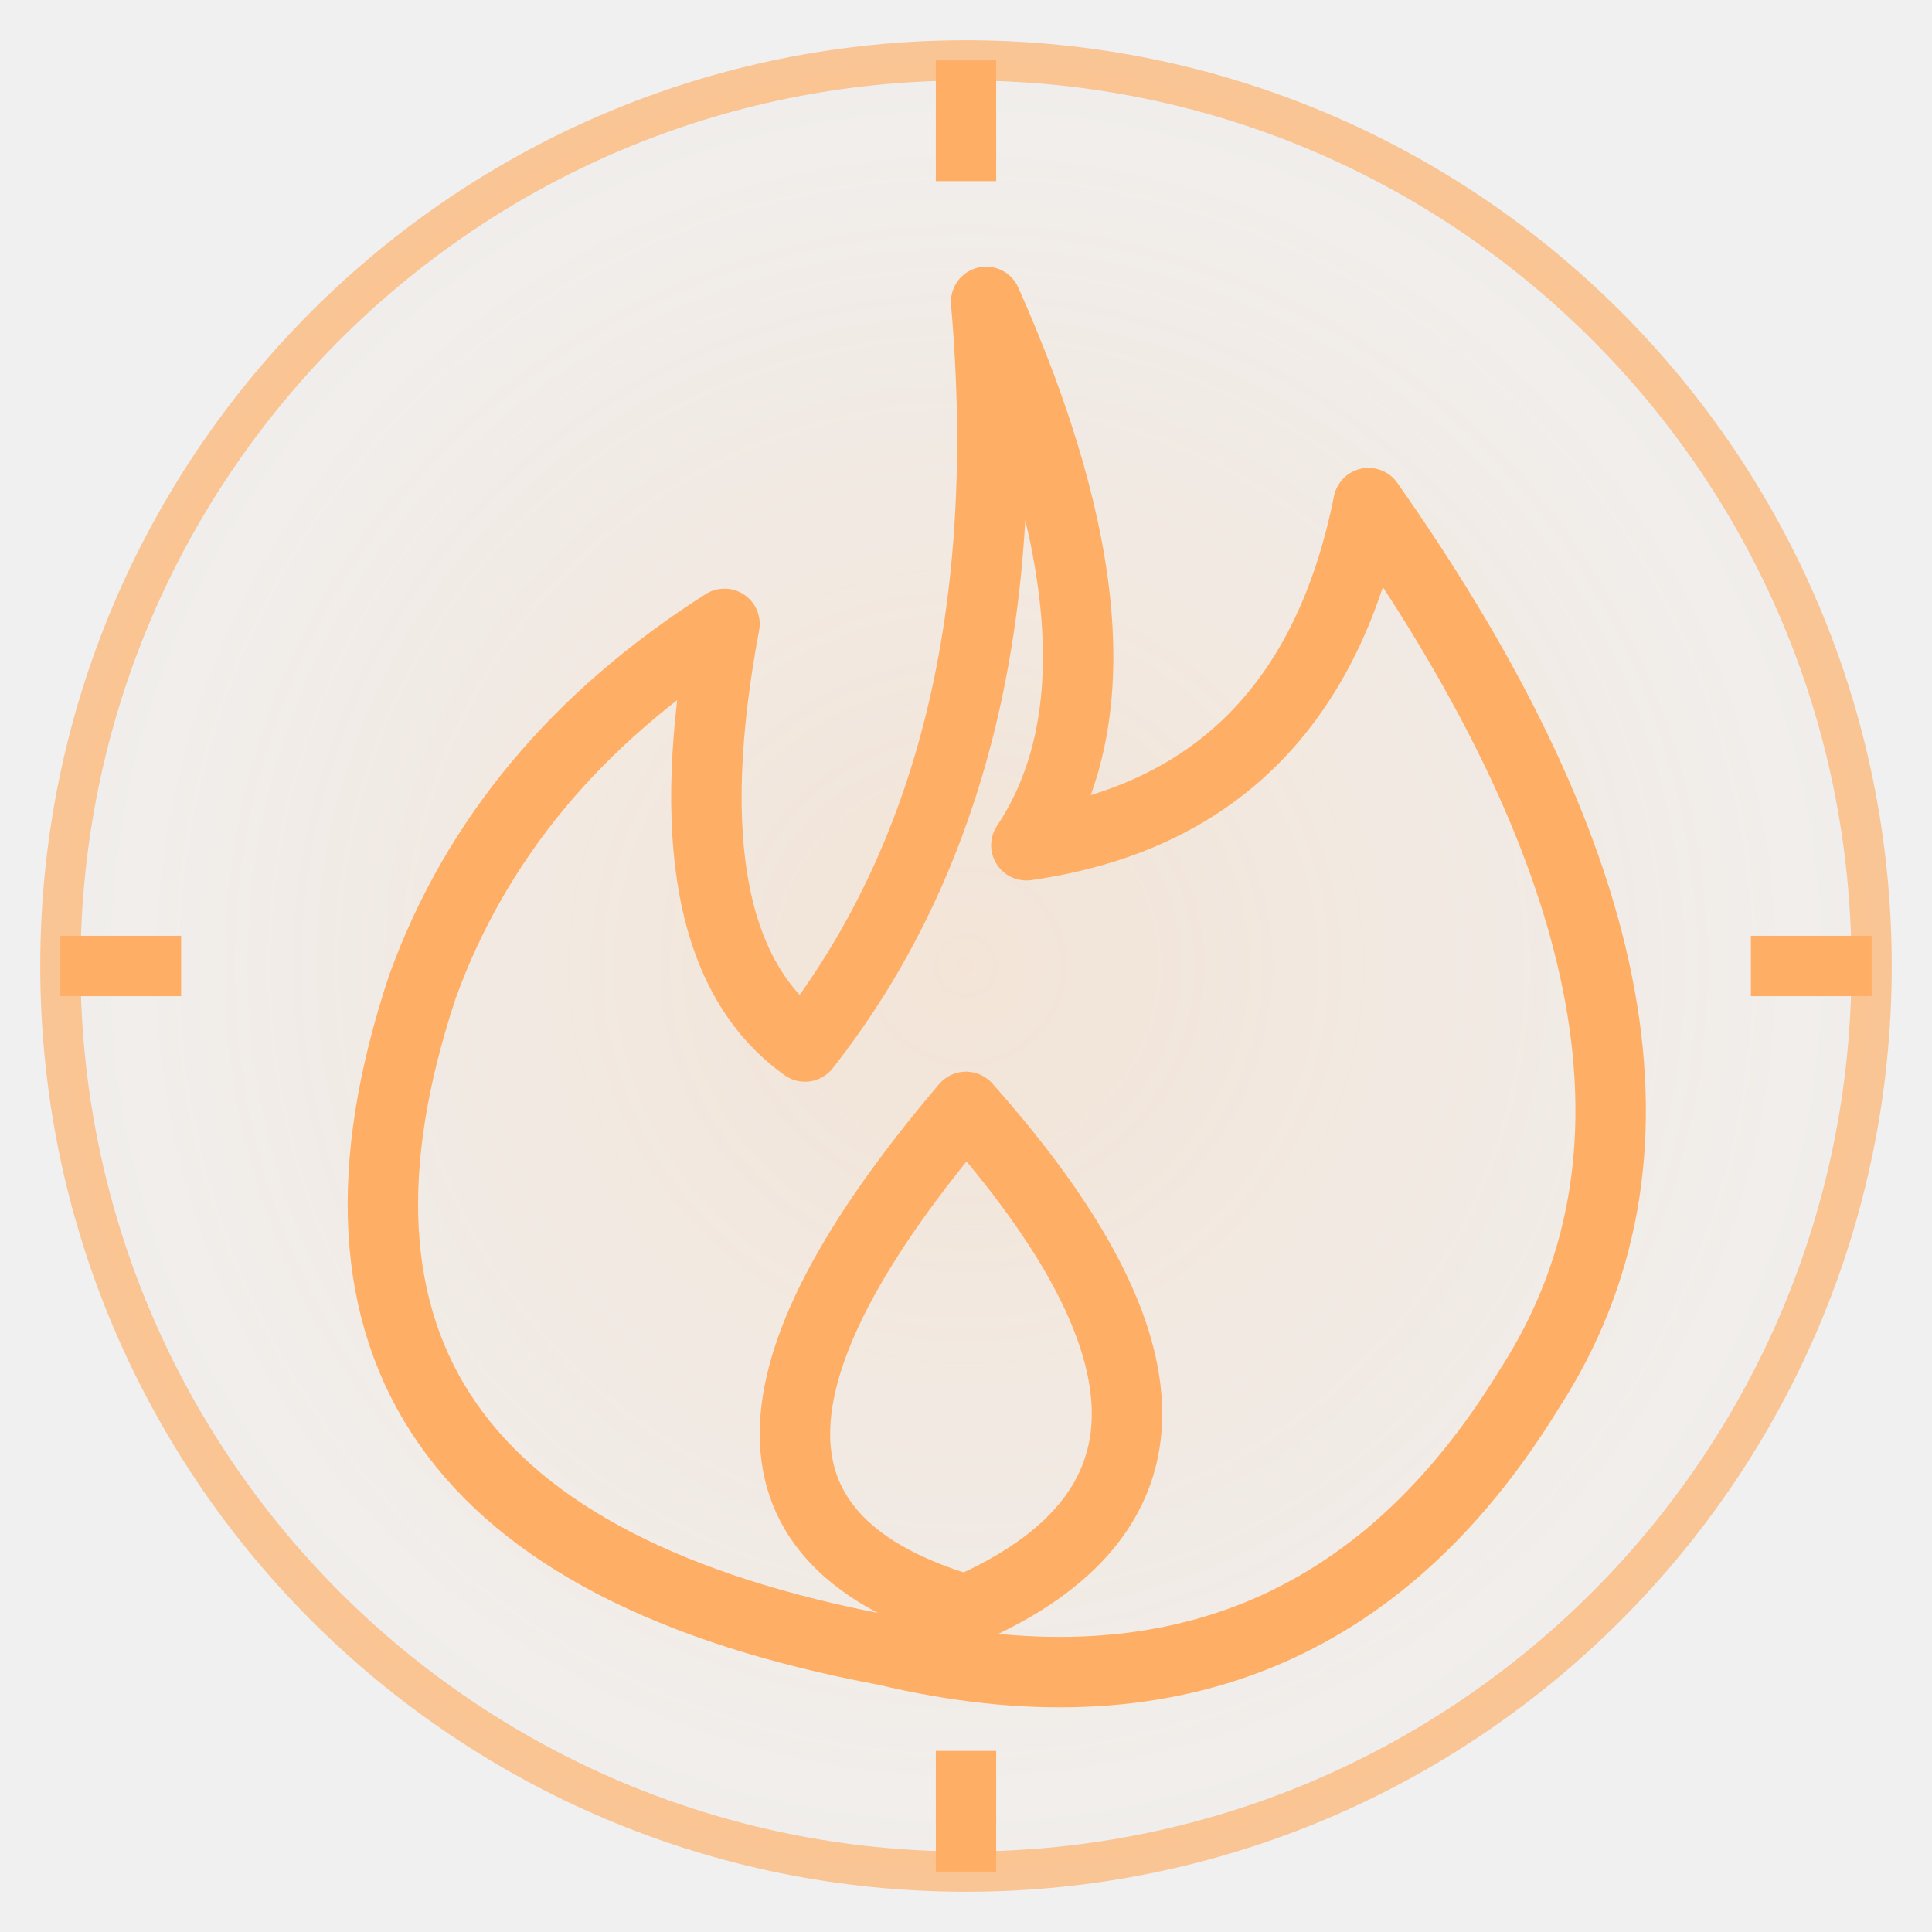
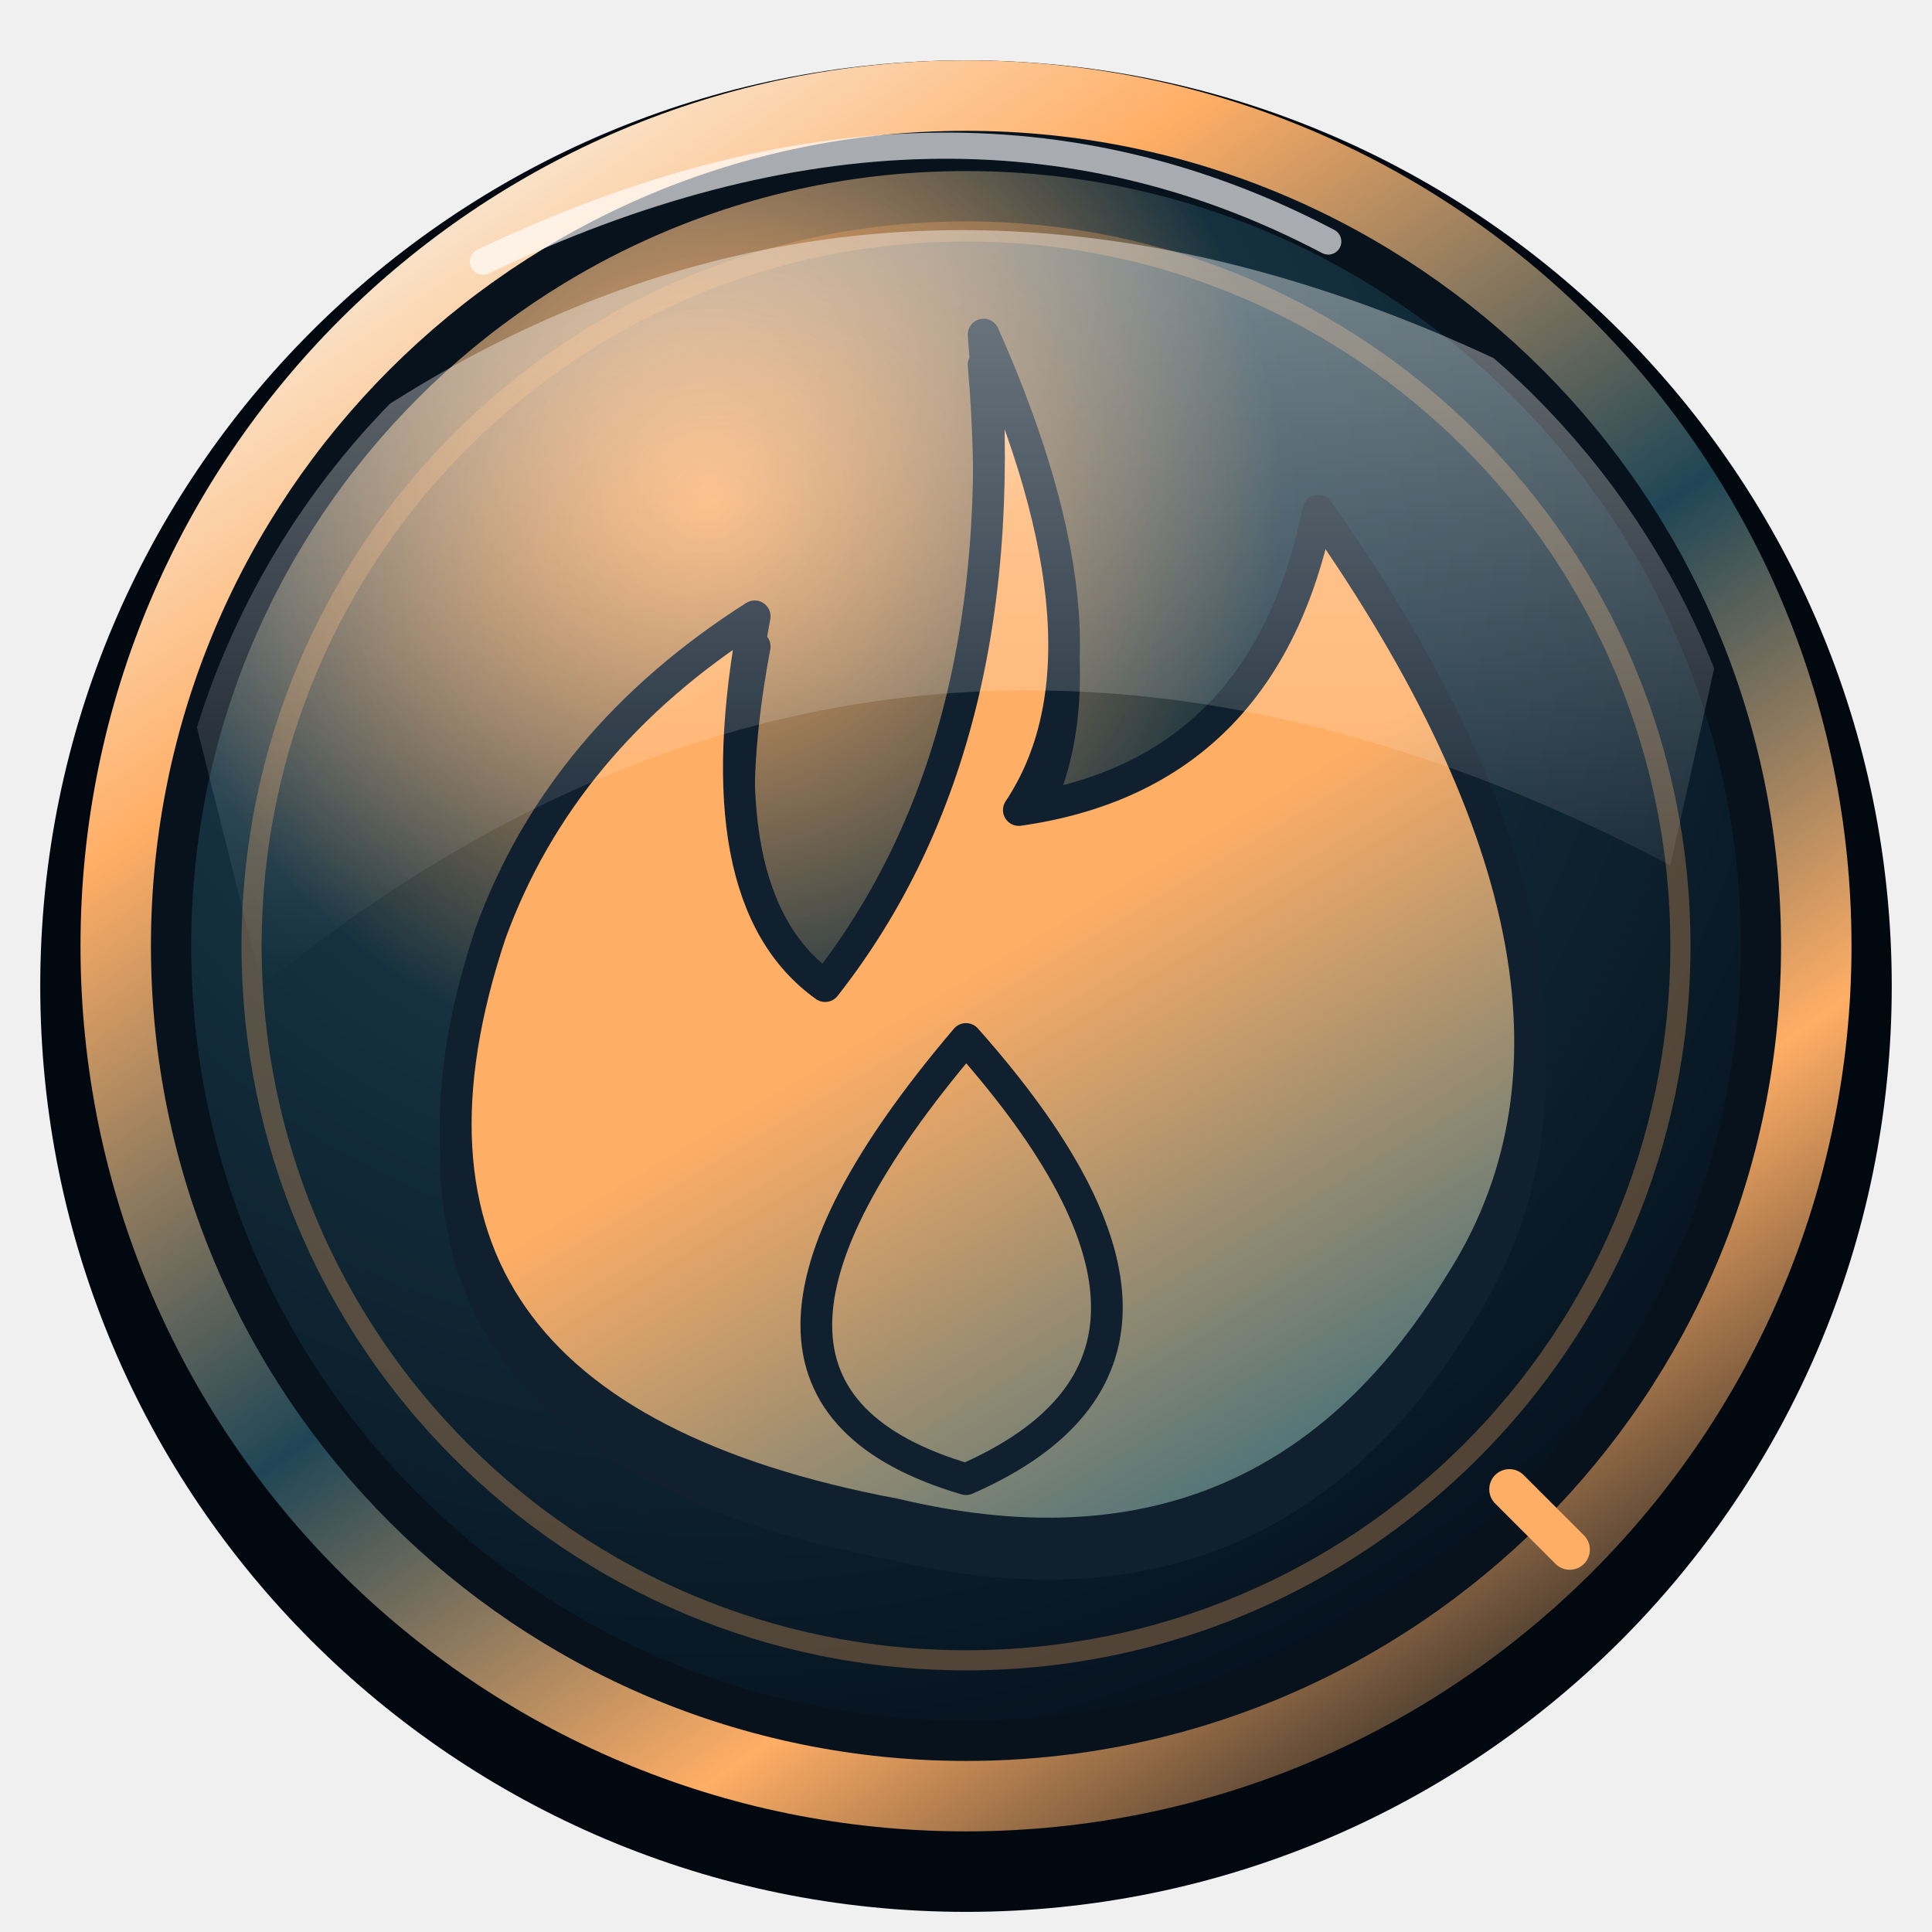
<svg xmlns="http://www.w3.org/2000/svg" viewBox="0 0 96 96" fill="none">
  <defs>
-     <radialGradient id="bg">
-       <stop stop-color="#ffae65" stop-opacity=".18" />
-       <stop offset="1" stop-color="#ffae65" stop-opacity=".025" />
+     <radialGradient id="gem" cx=".34" cy=".22" r=".9">
+       <stop stop-color="#ffae65" stop-opacity=".7" />
+       <stop offset=".4" stop-color="#15313f" />
+       <stop offset="1" stop-color="#030d19" />
    </radialGradient>
+     <linearGradient id="rim" x1="15" y1="5" x2="75" y2="92" gradientUnits="userSpaceOnUse">
+       <stop stop-color="#f7ffff" />
+       <stop offset=".24" stop-color="#ffae65" />
+       <stop offset=".52" stop-color="#1f4656" />
+       <stop offset=".76" stop-color="#ffae65" />
+       <stop offset="1" stop-color="#07121c" />
+     </linearGradient>
+     <linearGradient id="symbol" x1="25" y1="15" x2="65" y2="82" gradientUnits="userSpaceOnUse">
+       <stop stop-color="#fffef2" />
+       <stop offset=".28" stop-color="#ffae65" />
+       <stop offset=".55" stop-color="#ffae65" />
+       <stop offset="1" stop-color="#47717a" />
+     </linearGradient>
+     <linearGradient id="gloss" x2="0" y2="1">
+       <stop stop-color="#fff" stop-opacity=".42" />
+       <stop offset="1" stop-color="#fff" stop-opacity="0" />
+     </linearGradient>
+     <clipPath id="disc">
+       <circle cx="48" cy="48" r="40" />
+     </clipPath>
  </defs>
-   <circle cx="48" cy="48" r="45" fill="url(#bg)" stroke="#ffae65" stroke-opacity=".65" stroke-width="2" />
-   <path d="M48 3v6M48 87v6M3 48h6M87 48h6" stroke="#ffae65" stroke-width="3" />
-   <g stroke="#ffae65" stroke-width="3.5" stroke-linecap="round" stroke-linejoin="round">
-     <path d="M49 15q8 18 2 27 14-2 17-17 19 27 8 44-11 18-32 13-32-6-23-33 4-11 15-18-3 16 4 21 11-14 9-37Z" />
-     <path d="M48 55q-17 20 0 25 16-7 0-25Z" />
+   <circle cx="48" cy="49" r="46" fill="#02080f" />
+   <circle cx="48" cy="47" r="44" fill="url(#rim)" />
+   <circle cx="48" cy="47" r="39.5" fill="url(#gem)" stroke="#07121d" stroke-width="2" />
+   <circle cx="48" cy="47" r="35.5" stroke="#ffae65" stroke-opacity=".3" stroke-width="1" />
+   <g transform="translate(6 5) scale(.875)" stroke="#020a16" stroke-width="8" stroke-linecap="round" stroke-linejoin="round">
+     <path d="M49 15q8 18 2 27 14-2 17-17 19 27 8 44-11 18-32 13-32-6-23-33 4-11 15-18-3 16 4 21 11-14 9-37Z" fill="url(#symbol)" stroke="#10202e" stroke-width="1.8" />
+     <path d="M48 55q-17 20 0 25 16-7 0-25Z" fill="url(#symbol)" stroke="#10202e" stroke-width="1.8" />
  </g>
+   <g transform="translate(6 3.5) scale(.875)" stroke="url(#symbol)" stroke-width="5.5" stroke-linecap="round" stroke-linejoin="round">
+     <path d="M49 15q8 18 2 27 14-2 17-17 19 27 8 44-11 18-32 13-32-6-23-33 4-11 15-18-3 16 4 21 11-14 9-37Z" fill="url(#symbol)" stroke="#10202e" stroke-width="1.8" />
+     <path d="M48 55q-17 20 0 25 16-7 0-25Z" fill="url(#symbol)" stroke="#10202e" stroke-width="1.8" />
+   </g>
+   <path d="M8 29Q43-4 87 25L83 43Q45 23 13 49Z" fill="url(#gloss)" clip-path="url(#disc)" />
+   <path d="M24 13Q47 2 66 12" stroke="#fff" stroke-opacity=".65" stroke-width="1.3" stroke-linecap="round" />
+   <path d="m75 74 3 3" stroke="#ffae65" stroke-width="2" stroke-linecap="round" />
</svg>
